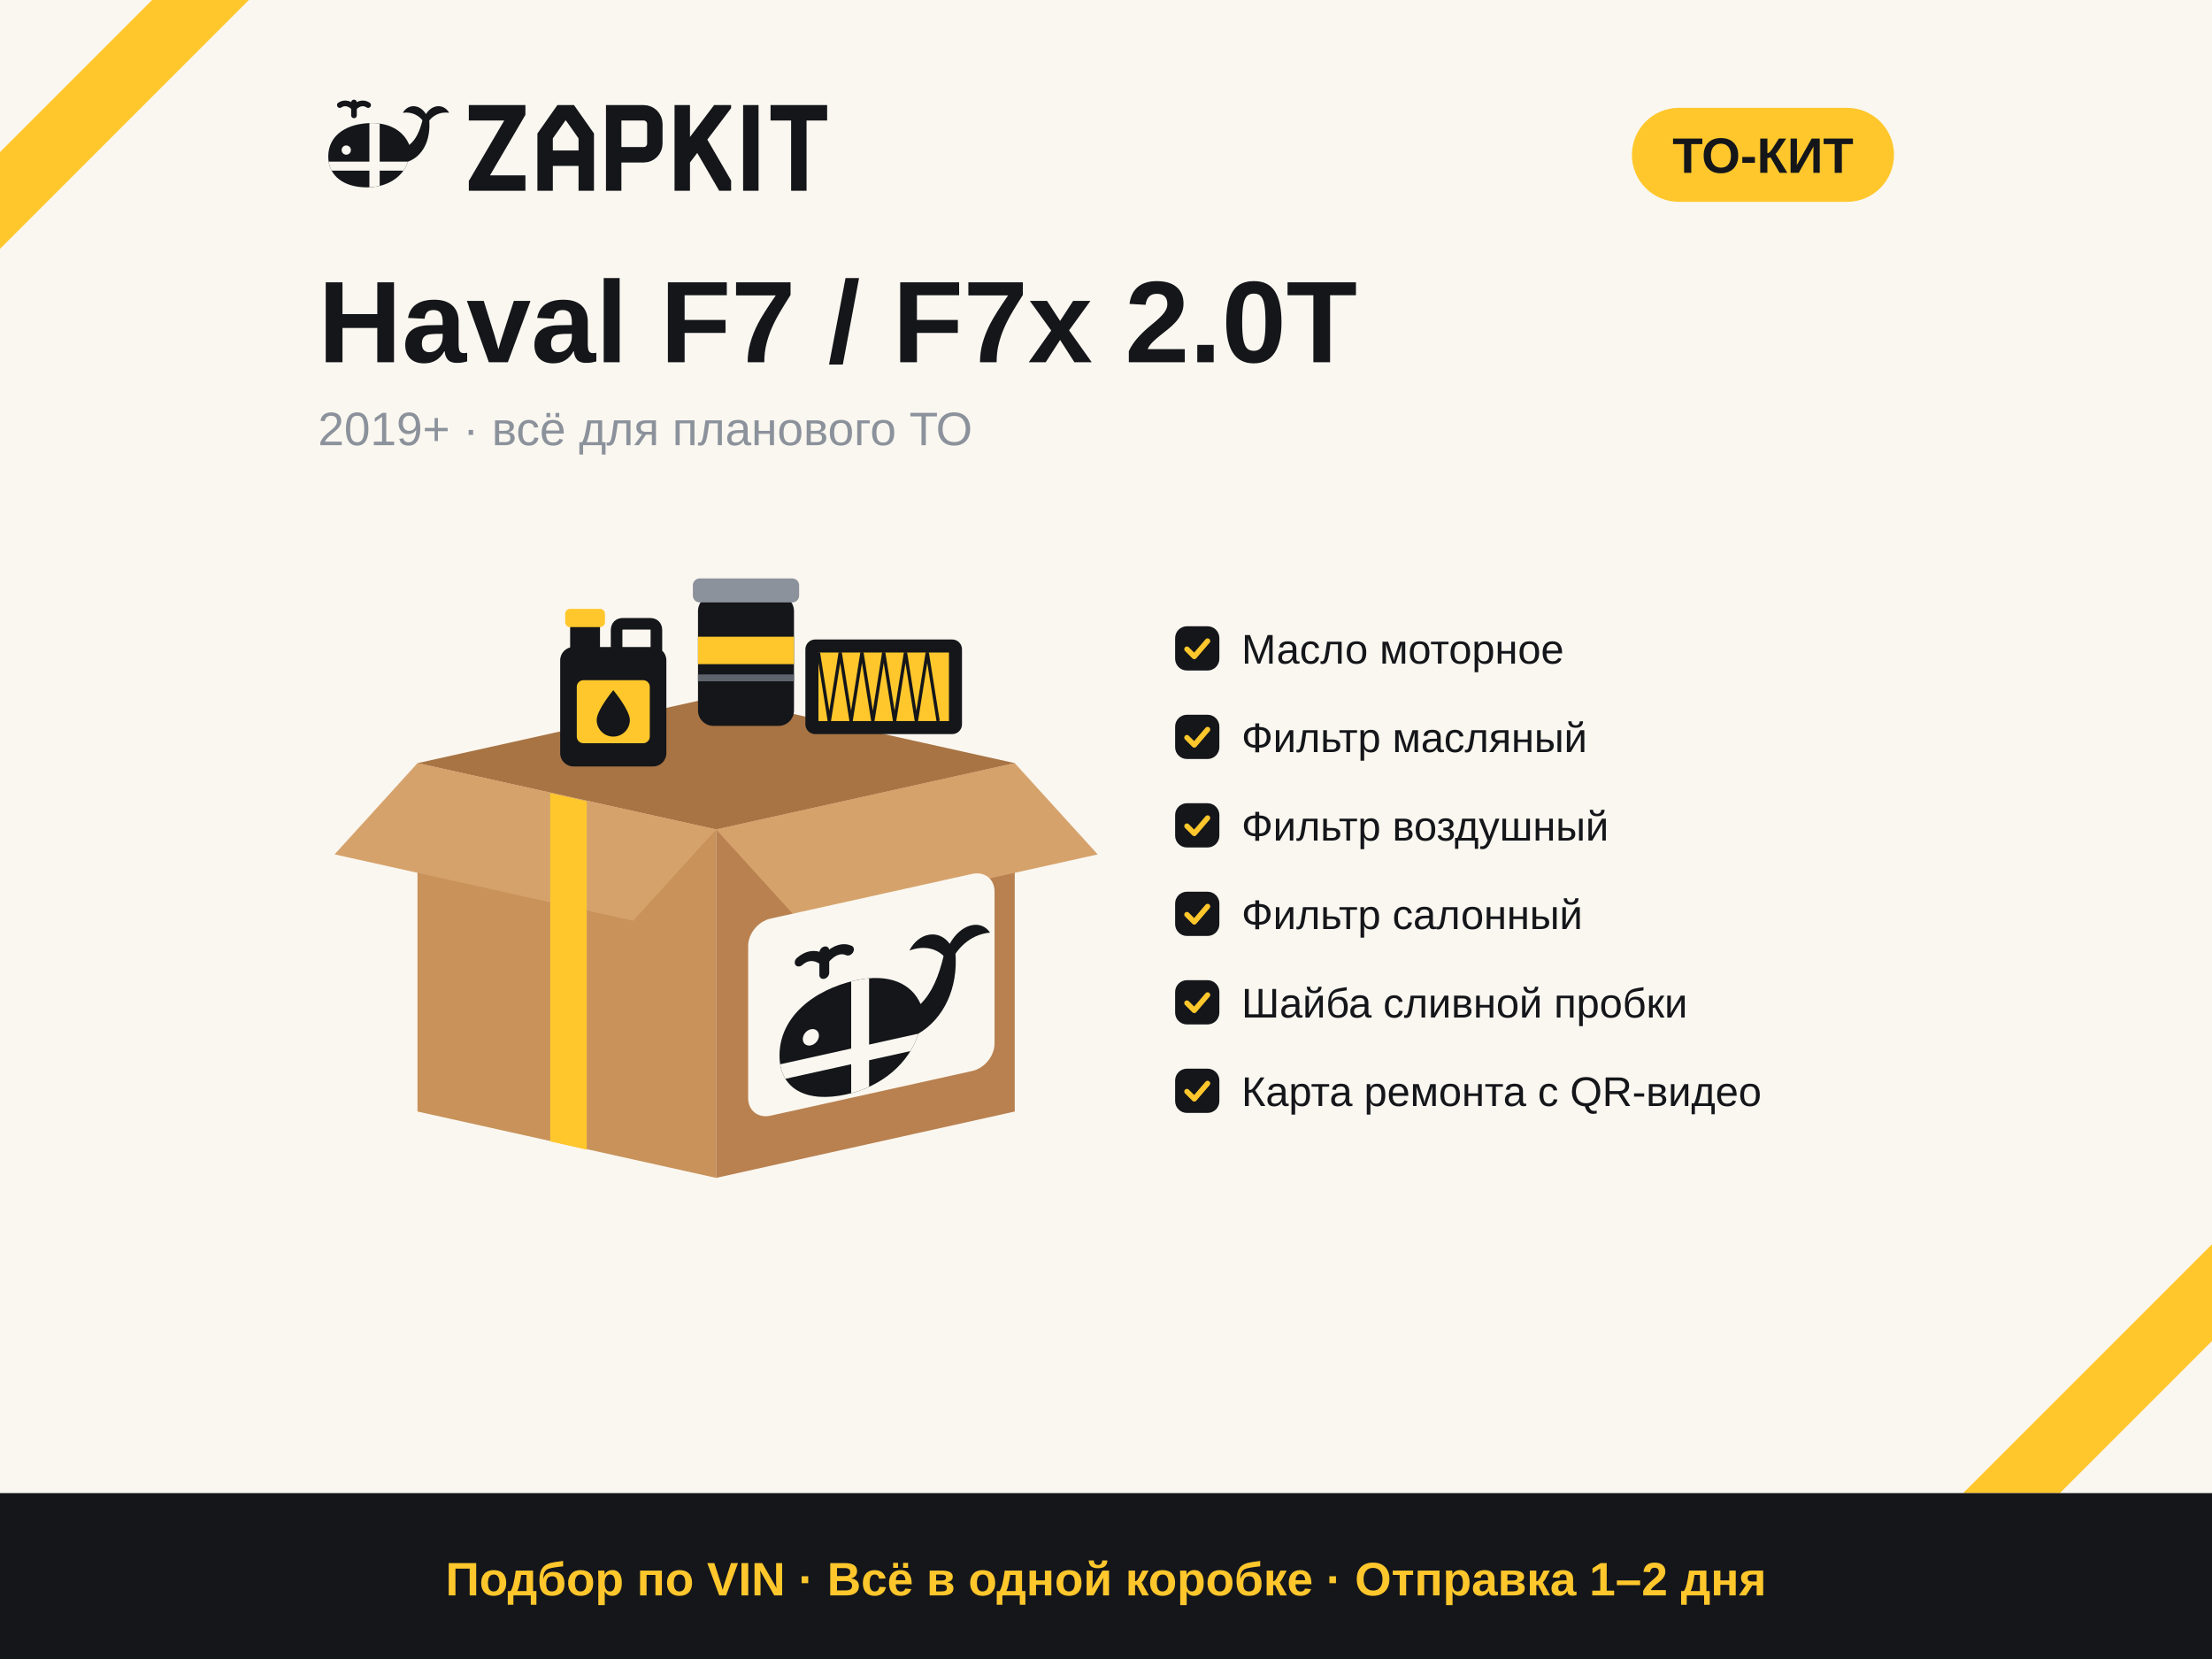
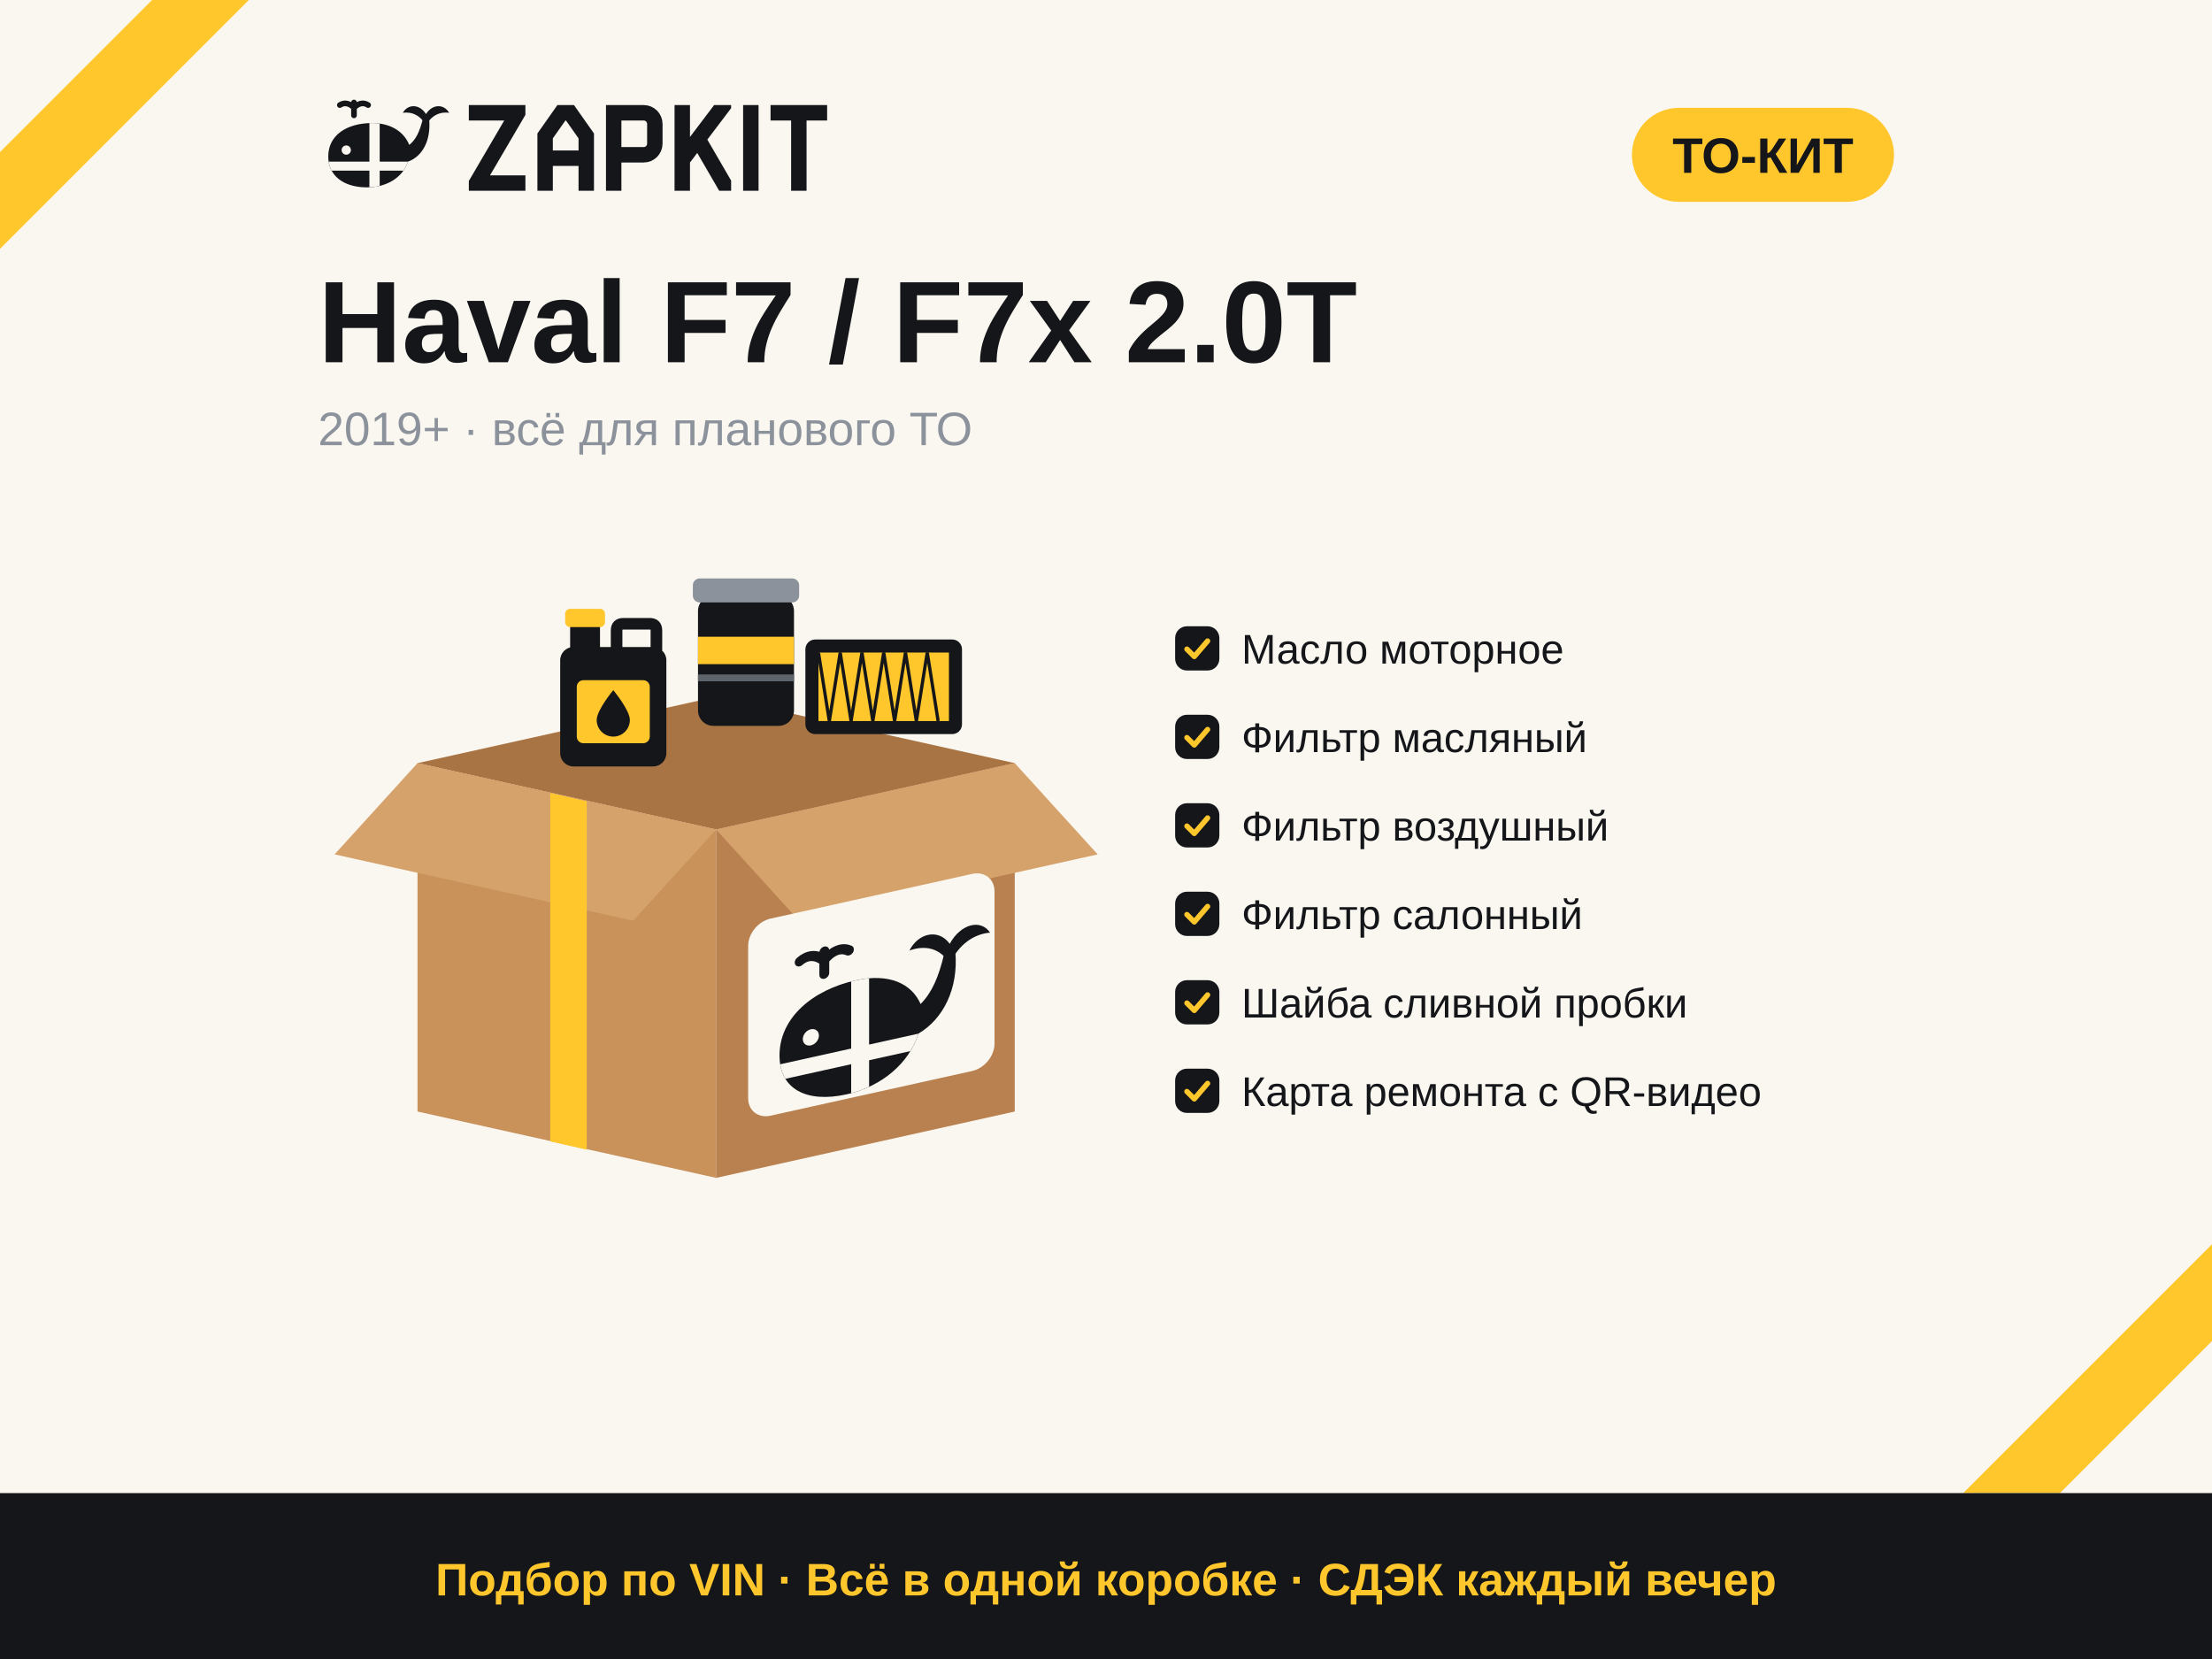
<svg xmlns="http://www.w3.org/2000/svg" viewBox="0 0 1600 1200" width="1600" height="1200" role="img" aria-label="ТО-КИТ Haval F7 / F7x 2.0T">
  <rect width="1600" height="1200" fill="#FAF7F0" />
  <path d="M0,110 L110,0 H180 L0,180 Z" fill="#FFC72C" />
  <path d="M1600,900 L1420,1080 H1490 L1600,970 Z" fill="#FFC72C" />
  <g transform="translate(230 76) scale(0.62)">
    <g transform="translate(0 -30) scale(1.5)">
      <defs>
        <clipPath id="wb-m9h">
          <path d="M8,60 C8,43 23,34 42,34 C57,34 67,41 71,51 C76,47 79,41 81.5,31 L86.5,31 C88,48 81,60 70,64 C66,76 54,84 38,84 C20,84 8,75 8,60 Z" />
        </clipPath>
      </defs>
      <path fill="#14161A" d="M8,60 C8,43 23,34 42,34 C57,34 67,41 71,51 C76,47 79,41 81.5,31 L86.5,31 C88,48 81,60 70,64 C66,76 54,84 38,84 C20,84 8,75 8,60 Z" />
      <path fill="#14161A" d="M84,36 C80,28 73,25 66,26 C70,19 79,19 84,27 C89,19 98,19 102,26 C95,25 88,28 84,36 Z" />
      <g clip-path="url(#wb-m9h)" fill="#FAF7F0">
        <rect x="40" y="30" width="8" height="60" />
        <rect x="0" y="64" width="90" height="7" />
      </g>
      <circle cx="22" cy="55" r="3.6" fill="#FAF7F0" />
      <path d="M28,28 V18 M28,22 C24,18 20,18 17,20 M28,22 C32,18 36,18 39,20" fill="none" stroke="#14161A" stroke-width="4.4" stroke-linecap="round" />
    </g>
    <g transform="translate(176 0)">
      <defs>
        <clipPath id="c66-m9h">
          <rect width="66" height="100" />
        </clipPath>
        <clipPath id="c18-m9h">
          <rect width="18" height="100" />
        </clipPath>
      </defs>
      <g transform="translate(0 0)">
        <path clip-path="url(#c66-m9h)" d="M0,9 H57 L9,91 H66" fill="none" stroke="#14161A" stroke-width="18" stroke-linejoin="miter" stroke-miterlimit="10" />
      </g>
      <g transform="translate(80 0)">
        <path clip-path="url(#c66-m9h)" d="M9,100 V36 L28,9 H38 L57,36 V100 M9,62 H57" fill="none" stroke="#14161A" stroke-width="18" stroke-linejoin="miter" stroke-miterlimit="10" />
      </g>
      <g transform="translate(160 0)">
        <path clip-path="url(#c66-m9h)" d="M9,100 V9 H44 A13,13 0 0 1 57,22 V45 A13,13 0 0 1 44,58 H9" fill="none" stroke="#14161A" stroke-width="18" stroke-linejoin="miter" stroke-miterlimit="10" />
      </g>
      <g transform="translate(240 0)">
        <path clip-path="url(#c66-m9h)" d="M9,0 V100 M9,64 L62,-6 M30,44 L66,106" fill="none" stroke="#14161A" stroke-width="18" stroke-linejoin="miter" stroke-miterlimit="10" />
      </g>
      <g transform="translate(320 0)">
        <path clip-path="url(#c18-m9h)" d="M9,0 V100" fill="none" stroke="#14161A" stroke-width="18" stroke-linejoin="miter" stroke-miterlimit="10" />
      </g>
      <g transform="translate(352 0)">
        <path clip-path="url(#c66-m9h)" d="M0,9 H66 M33,9 V100" fill="none" stroke="#14161A" stroke-width="18" stroke-linejoin="miter" stroke-miterlimit="10" />
      </g>
    </g>
  </g>
  <rect x="1180.4" y="78" width="189.6" height="68" rx="34" fill="#FFC72C" />
  <text x="1275.2" y="125" font-family="'Liberation Sans', Arial, Helvetica, sans-serif" font-size="36" font-weight="700" fill="#14161A" text-anchor="middle">ТО-КИТ</text>
  <text x="230" y="262" font-family="'Liberation Sans', Arial, Helvetica, sans-serif" font-size="84" font-weight="700" fill="#14161A" text-anchor="start">Haval F7 / F7x 2.0T</text>
  <text x="230" y="322" font-family="'Liberation Sans', Arial, Helvetica, sans-serif" font-size="34" font-weight="400" fill="#8C929B" text-anchor="start">2019+ · всё для планового ТО</text>
  <g transform="translate(230 372) scale(1.2)">
    <path d="M60,150 L240,110 L420,150 L240,190 Z" fill="#A87444" />
    <g transform="translate(118 42) scale(1.0)">
      <rect x="28" y="38" width="64" height="72" rx="8" fill="#14161A" />
      <rect x="34" y="24" width="18" height="16" fill="#14161A" />
      <rect x="31" y="15" width="24" height="11" rx="3" fill="#FFC72C" />
      <path d="M62,40 V28 Q62,24 66,24 H82 Q86,24 86,28 V40" fill="none" stroke="#14161A" stroke-width="7" />
      <rect x="38" y="58" width="44" height="38" rx="4" fill="#FFC72C" />
      <path d="M60,64 C60,64 50,76 50,82 A10,10 0 0 0 70,82 C70,76 60,64 60,64 Z" fill="#14161A" />
    </g>
    <g transform="translate(196 18) scale(1.033333)">
      <rect x="32" y="30" width="56" height="76" rx="9" fill="#14161A" />
      <rect x="29" y="20" width="62" height="14" rx="4" fill="#8C929B" />
      <rect x="32" y="54" width="56" height="16" fill="#FFC72C" />
      <rect x="32" y="76" width="56" height="4" fill="#5E646C" />
    </g>
    <g transform="translate(282 44) scale(0.9833333)">
      <rect x="12" y="32" width="96" height="58" rx="6" fill="#14161A" />
      <rect x="20" y="40" width="80" height="42" fill="#FFC72C" />
      <polyline points="20,40 26.67,82 33.34,40 40.01,82 46.68,40 53.35,82 60.02,40 66.69,82 73.36,40 80.03,82 86.7,40 93.37,82" fill="none" stroke="#14161A" stroke-width="2" />
    </g>
    <path d="M60,150 L240,190 V400 L60,360 Z" fill="#C8925A" />
    <path d="M420,150 L240,190 V400 L420,360 Z" fill="#B98150" />
    <path d="M60,150 L10,205 L190,245 L240,190 Z" fill="#D6A26C" />
    <path d="M420,150 L470,205 L290,245 L240,190 Z" fill="#D6A26C" />
    <path d="M140,168 L162,173 V383 L140,378 Z" fill="#FFC72C" />
    <g transform="translate(262 238) skewY(-12.5) scale(1.35)">
      <rect x="-2" y="6" width="110" height="88" rx="10" fill="#FAF7F0" />
      <g transform="translate(4 8)">
        <defs>
          <clipPath id="wb-m9">
            <path d="M8,60 C8,43 23,34 42,34 C57,34 67,41 71,51 C76,47 79,41 81.5,31 L86.5,31 C88,48 81,60 70,64 C66,76 54,84 38,84 C20,84 8,75 8,60 Z" />
          </clipPath>
        </defs>
        <path fill="#14161A" d="M8,60 C8,43 23,34 42,34 C57,34 67,41 71,51 C76,47 79,41 81.5,31 L86.5,31 C88,48 81,60 70,64 C66,76 54,84 38,84 C20,84 8,75 8,60 Z" />
        <path fill="#14161A" d="M84,36 C80,28 73,25 66,26 C70,19 79,19 84,27 C89,19 98,19 102,26 C95,25 88,28 84,36 Z" />
        <g clip-path="url(#wb-m9)" fill="#FAF7F0">
          <rect x="40" y="30" width="8" height="60" />
          <rect x="0" y="64" width="90" height="7" />
        </g>
        <circle cx="22" cy="55" r="3.6" fill="#FAF7F0" />
        <path d="M28,28 V18 M28,22 C24,18 20,18 17,20 M28,22 C32,18 36,18 39,20" fill="none" stroke="#14161A" stroke-width="4.4" stroke-linecap="round" />
      </g>
    </g>
  </g>
  <g transform="translate(850 453) scale(1.066667)">
    <rect width="30" height="30" rx="8" fill="#14161A" />
    <path d="M8,15.5 L13,20.5 L22,10" fill="none" stroke="#FFC72C" stroke-width="3.6" stroke-linecap="round" stroke-linejoin="round" />
  </g>
  <text x="898" y="480" font-family="'Liberation Sans', Arial, Helvetica, sans-serif" font-size="30" font-weight="400" fill="#14161A" text-anchor="start">Масло моторное</text>
  <g transform="translate(850 517) scale(1.066667)">
    <rect width="30" height="30" rx="8" fill="#14161A" />
    <path d="M8,15.5 L13,20.5 L22,10" fill="none" stroke="#FFC72C" stroke-width="3.6" stroke-linecap="round" stroke-linejoin="round" />
  </g>
  <text x="898" y="544" font-family="'Liberation Sans', Arial, Helvetica, sans-serif" font-size="30" font-weight="400" fill="#14161A" text-anchor="start">Фильтр масляный</text>
  <g transform="translate(850 581) scale(1.066667)">
    <rect width="30" height="30" rx="8" fill="#14161A" />
    <path d="M8,15.5 L13,20.5 L22,10" fill="none" stroke="#FFC72C" stroke-width="3.6" stroke-linecap="round" stroke-linejoin="round" />
  </g>
  <text x="898" y="608" font-family="'Liberation Sans', Arial, Helvetica, sans-serif" font-size="30" font-weight="400" fill="#14161A" text-anchor="start">Фильтр воздушный</text>
  <g transform="translate(850 645) scale(1.066667)">
    <rect width="30" height="30" rx="8" fill="#14161A" />
    <path d="M8,15.5 L13,20.5 L22,10" fill="none" stroke="#FFC72C" stroke-width="3.6" stroke-linecap="round" stroke-linejoin="round" />
  </g>
  <text x="898" y="672" font-family="'Liberation Sans', Arial, Helvetica, sans-serif" font-size="30" font-weight="400" fill="#14161A" text-anchor="start">Фильтр салонный</text>
  <g transform="translate(850 709) scale(1.066667)">
    <rect width="30" height="30" rx="8" fill="#14161A" />
    <path d="M8,15.5 L13,20.5 L22,10" fill="none" stroke="#FFC72C" stroke-width="3.6" stroke-linecap="round" stroke-linejoin="round" />
  </g>
  <text x="898" y="736" font-family="'Liberation Sans', Arial, Helvetica, sans-serif" font-size="30" font-weight="400" fill="#14161A" text-anchor="start">Шайба сливной пробки</text>
  <g transform="translate(850 773) scale(1.066667)">
    <rect width="30" height="30" rx="8" fill="#14161A" />
    <path d="M8,15.5 L13,20.5 L22,10" fill="none" stroke="#FFC72C" stroke-width="3.6" stroke-linecap="round" stroke-linejoin="round" />
  </g>
  <text x="898" y="800" font-family="'Liberation Sans', Arial, Helvetica, sans-serif" font-size="30" font-weight="400" fill="#14161A" text-anchor="start">Карта ремонта с QR-видео</text>
  <rect y="1080" width="1600" height="120" fill="#14161A" />
-   <text x="800.0" y="1154" font-family="'Liberation Sans', Arial, Helvetica, sans-serif" font-size="34" font-weight="700" fill="#FFC72C" text-anchor="middle">Подбор по VIN · Всё в одной коробке · Отправка 1–2 дня</text>
+   <text x="800.0" y="1154" font-family="'Liberation Sans', Arial, Helvetica, sans-serif" font-size="33" font-weight="700" fill="#FFC72C" text-anchor="middle">Подбор по VIN · Всё в одной коробке · СДЭК каждый вечер</text>
</svg>
